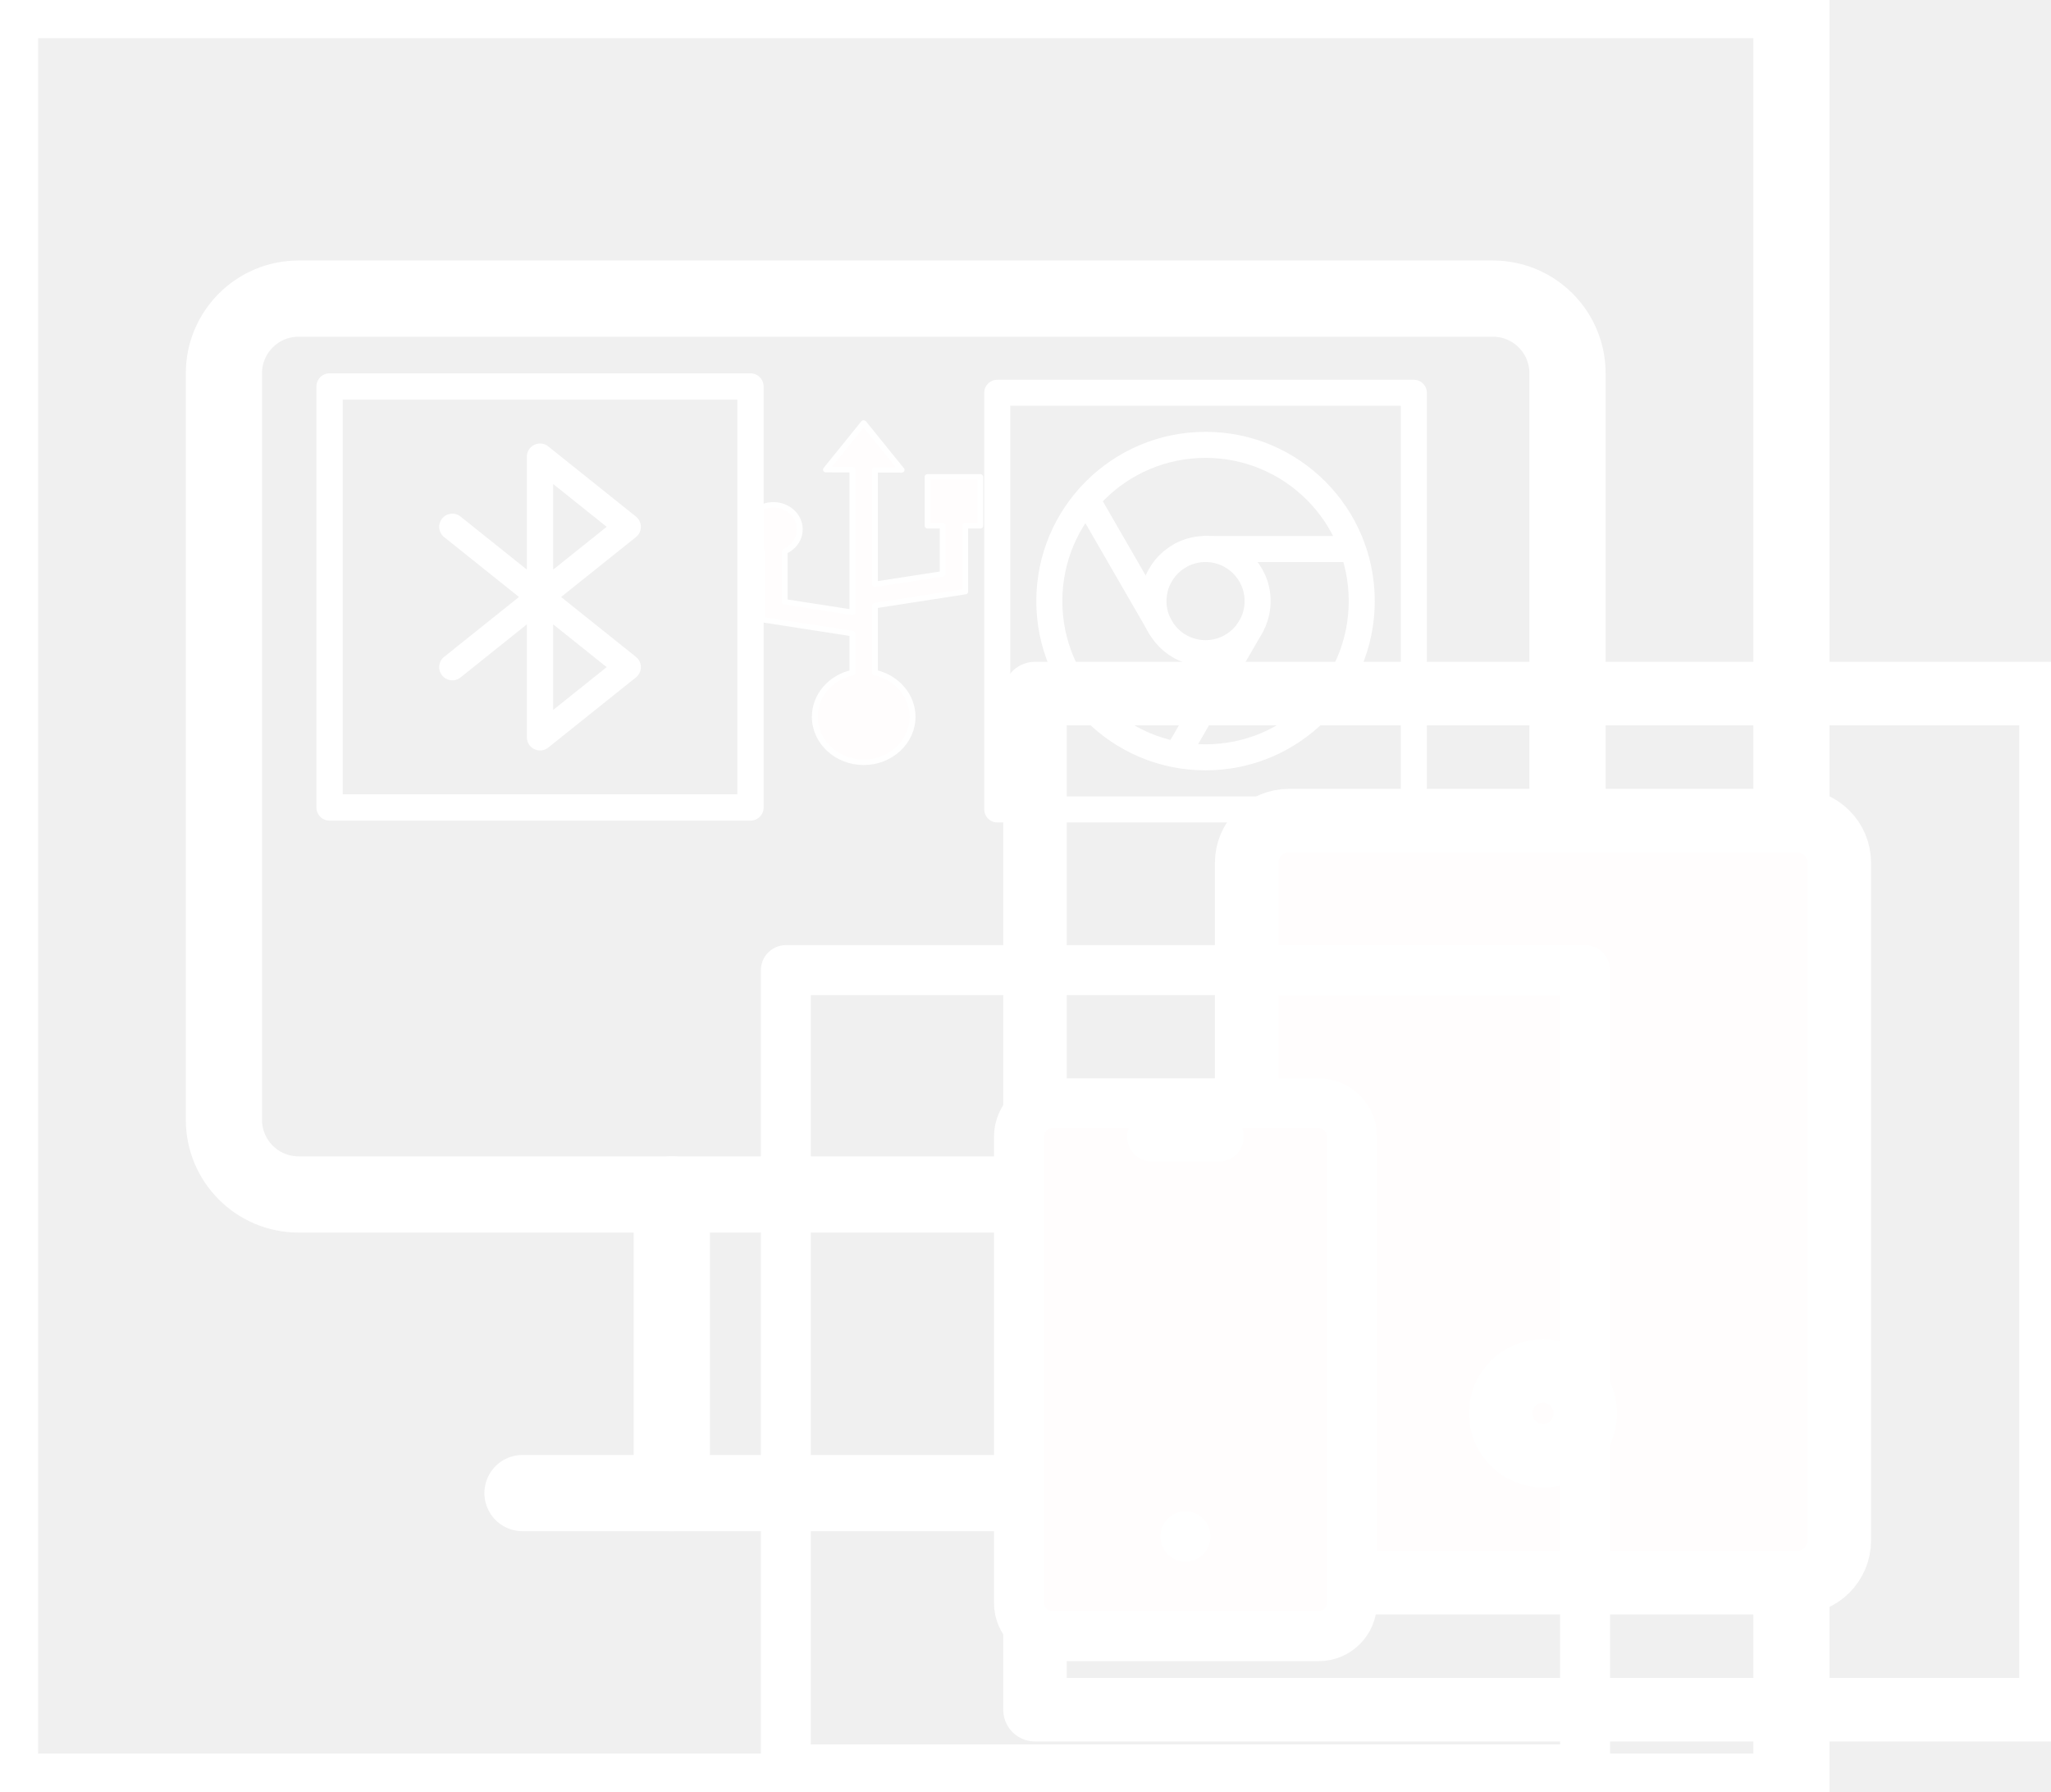
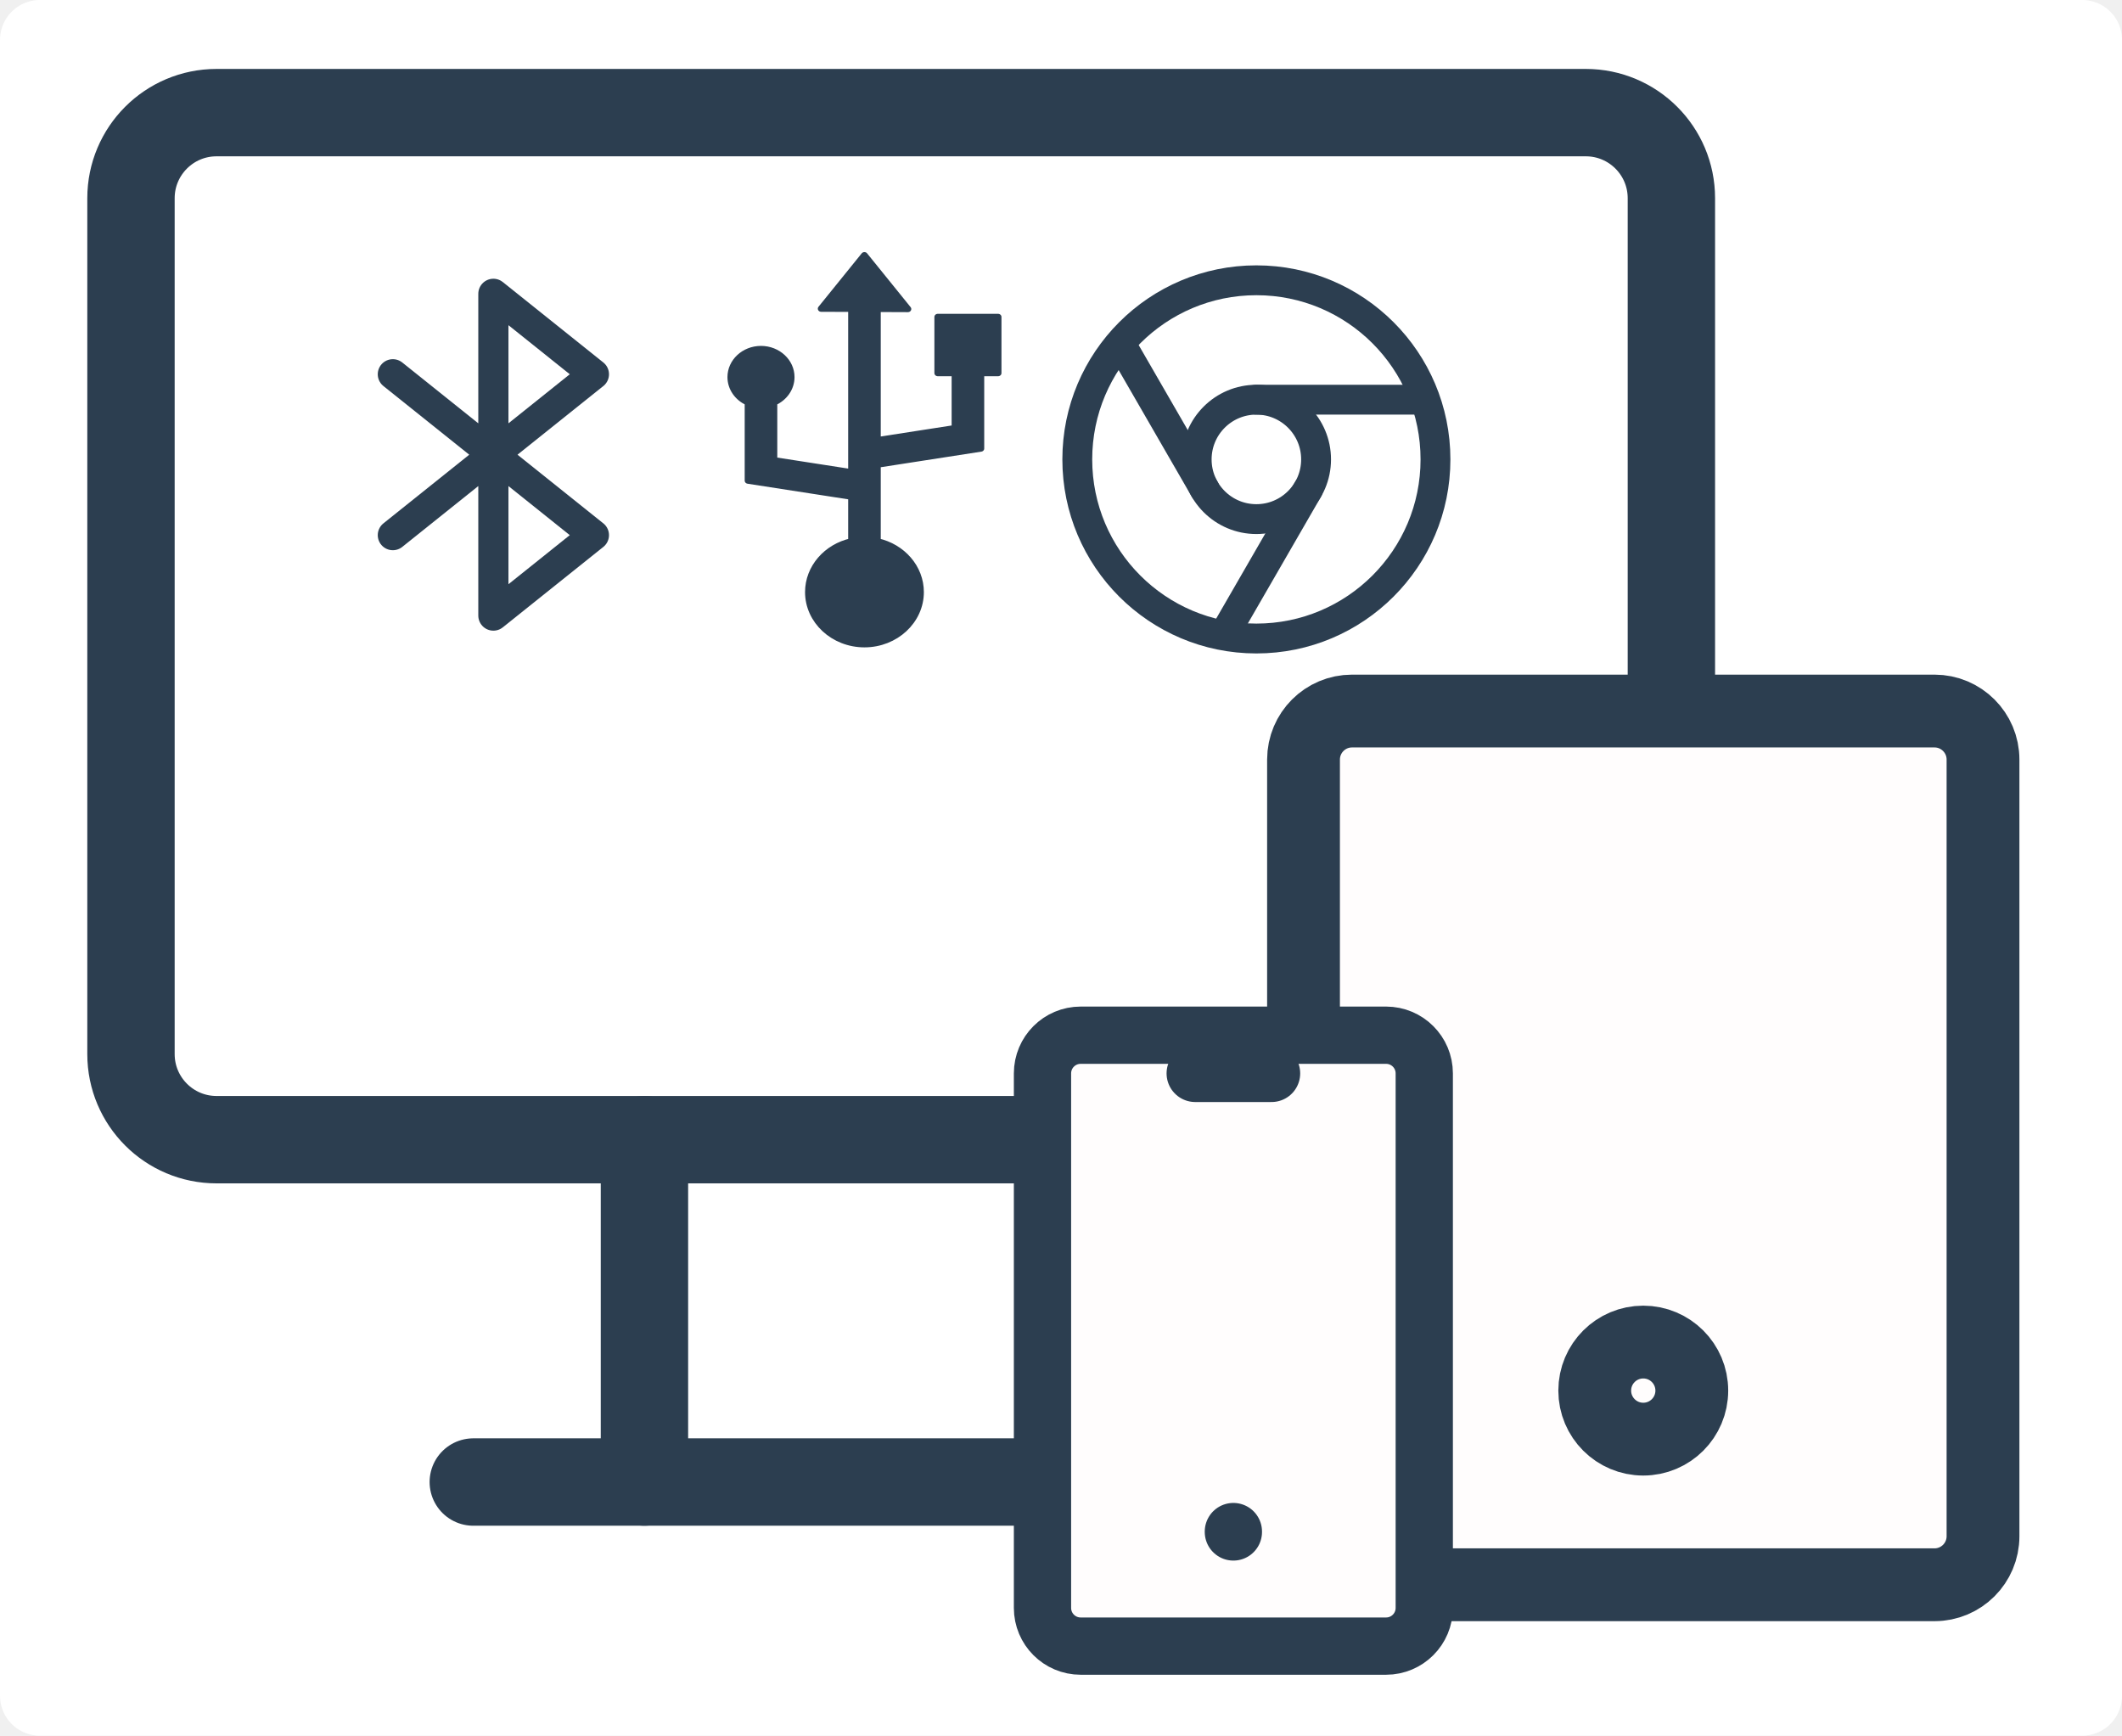
- <svg xmlns="http://www.w3.org/2000/svg" width="57.319mm" height="50.065mm" viewBox="0 0 57.319 50.065" version="1.1" id="svg5">
+ <svg xmlns="http://www.w3.org/2000/svg" width="51.726mm" height="42.304mm" viewBox="0 0 51.726 42.304" version="1.1" id="svg5">
  <defs id="defs2" />
-   <g id="layer1" transform="translate(-74.32528,-104.4428)">
-     <g style="fill:none;stroke:#ffffff;stroke-width:1.021;stroke-linecap:round;stroke-linejoin:round;stroke-miterlimit:4;stroke-dasharray:none;stroke-opacity:1" id="g865" transform="matrix(2.086051,0,0,2.086051,74.32528,104.4428)">
-       <path stroke="none" d="M 0,0 H 24 V 24 H 0 Z" fill="none" id="path844" style="stroke-width:1.021;stroke-miterlimit:4;stroke-dasharray:none;stroke:#ffffff;stroke-opacity:1" />
-       <rect x="3" y="4" width="18" height="12" rx="1" id="rect846" style="stroke-width:1.021;stroke-miterlimit:4;stroke-dasharray:none;stroke:#ffffff;stroke-opacity:1" />
-       <line x1="7" y1="20" x2="17" y2="20" id="line848" style="stroke-width:1.021;stroke-miterlimit:4;stroke-dasharray:none;stroke:#ffffff;stroke-opacity:1" />
-       <line x1="9" y1="16" x2="9" y2="20" id="line850" style="stroke-width:1.021;stroke-miterlimit:4;stroke-dasharray:none;stroke:#ffffff;stroke-opacity:1" />
-       <line x1="15" y1="16" x2="15" y2="20" id="line852" style="stroke-width:1.021;stroke-miterlimit:4;stroke-dasharray:none;stroke:#ffffff;stroke-opacity:1" />
+   <g id="layer1" transform="translate(-77.3906,-110.042)">
+     <rect style="font-variation-settings:normal;opacity:1;fill:#ffffff;fill-opacity:1;stroke:#ffffff;stroke-width:1.944;stroke-linecap:round;stroke-linejoin:round;stroke-miterlimit:4;stroke-dasharray:none;stroke-dashoffset:0;stroke-opacity:1;stop-color:#000000;stop-opacity:1" id="rect2689" width="49.782" height="40.36" x="78.363" y="111.014" />
+     <g style="fill:none;stroke:#2c3e50;stroke-width:1.021;stroke-linecap:round;stroke-linejoin:round;stroke-miterlimit:4;stroke-dasharray:none" id="g865" transform="matrix(2.086051,0,0,2.086051,74.32528,104.4428)">
+       <path stroke="none" d="M 0,0 H 24 V 24 H 0 Z" fill="none" id="path844" style="stroke-width:1.021;stroke-miterlimit:4;stroke-dasharray:none" />
+       <rect x="3" y="4" width="18" height="12" rx="1" id="rect846" style="stroke-width:1.021;stroke-miterlimit:4;stroke-dasharray:none" />
+       <line x1="7" y1="20" x2="17" y2="20" id="line848" style="stroke-width:1.021;stroke-miterlimit:4;stroke-dasharray:none" />
+       <line x1="9" y1="16" x2="9" y2="20" id="line850" style="stroke-width:1.021;stroke-miterlimit:4;stroke-dasharray:none" />
+       <line x1="15" y1="16" x2="15" y2="20" id="line852" style="stroke-width:1.021;stroke-miterlimit:4;stroke-dasharray:none" />
    </g>
-     <g id="g920" transform="matrix(0.02101852,0,0,0.019552,89.07381,117.1211)" style="font-variation-settings:normal;opacity:1;vector-effect:none;fill:#fffdfd;fill-opacity:1;stroke:#ffffff;stroke-width:41.124;stroke-linecap:butt;stroke-linejoin:miter;stroke-miterlimit:4;stroke-dasharray:none;stroke-dashoffset:0;stroke-opacity:1;-inkscape-stroke:none;stop-color:#000000;stop-opacity:1">
-       <path d="m 601.698,33.027 h -70 V 103.027 h 20 v 68.626 l -90,15 V 23.005 l 35.407,0.153 -50.473,-67.079 -50.146,66.644 35.211,0.152 V 226.654 l -90,-15 v -72.01 c 11.814,-5.628 20,-17.682 20,-31.616 0,-19.299 -15.701,-35 -35,-35 -19.299,0 -35,15.701 -35,35 0,13.934 8.186,25.989 20,31.616 v 97.424 l 120,20 v 55.726 c -28.631,6.792 -50,32.556 -50,63.234 0,35.841 29.159,65 65,65 35.841,0 65,-29.159 65,-65 0,-30.678 -21.37,-56.442 -50,-63.234 v -95.726 l 120,-20 v -94.041 h 20 V 33.027 Z" id="path867" style="font-variation-settings:normal;fill:#fffdfd;fill-opacity:1;stroke:#ffffff;stroke-width:7.793;stroke-linecap:round;stroke-linejoin:round;stroke-miterlimit:4;stroke-dasharray:none;stroke-dashoffset:0;stroke-opacity:1;stop-color:#000000;stop-opacity:1" />
-       <g id="g869" style="font-variation-settings:normal;vector-effect:none;fill:#fffdfd;fill-opacity:1;stroke:#ffffff;stroke-width:41.124;stroke-linecap:butt;stroke-linejoin:miter;stroke-miterlimit:4;stroke-dasharray:none;stroke-dashoffset:0;stroke-opacity:1;-inkscape-stroke:none;stop-color:#000000;stop-opacity:1">
+     <g id="g920" transform="matrix(0.02101852,0,0,0.019552,89.07381,117.1211)" style="font-variation-settings:normal;opacity:1;vector-effect:none;fill:none;fill-opacity:1;stroke:#2c3e50;stroke-width:41.124;stroke-linecap:butt;stroke-linejoin:miter;stroke-miterlimit:4;stroke-dasharray:none;stroke-dashoffset:0;stroke-opacity:1;-inkscape-stroke:none;stop-color:#000000;stop-opacity:1">
+       <path d="m 601.698,33.027 h -70 V 103.027 h 20 v 68.626 l -90,15 V 23.005 l 35.407,0.153 -50.473,-67.079 -50.146,66.644 35.211,0.152 V 226.654 l -90,-15 v -72.01 c 11.814,-5.628 20,-17.682 20,-31.616 0,-19.299 -15.701,-35 -35,-35 -19.299,0 -35,15.701 -35,35 0,13.934 8.186,25.989 20,31.616 v 97.424 l 120,20 v 55.726 c -28.631,6.792 -50,32.556 -50,63.234 0,35.841 29.159,65 65,65 35.841,0 65,-29.159 65,-65 0,-30.678 -21.37,-56.442 -50,-63.234 v -95.726 l 120,-20 v -94.041 h 20 V 33.027 Z" id="path867" style="font-variation-settings:normal;fill:#2c3e50;fill-opacity:1;stroke:#2c3e50;stroke-width:7.793;stroke-linecap:round;stroke-linejoin:round;stroke-miterlimit:4;stroke-dasharray:none;stroke-dashoffset:0;stroke-opacity:1;stop-color:#000000;stop-opacity:1" />
+       <g id="g869" style="font-variation-settings:normal;vector-effect:none;fill:none;fill-opacity:1;stroke:#2c3e50;stroke-width:41.124;stroke-linecap:butt;stroke-linejoin:miter;stroke-miterlimit:4;stroke-dasharray:none;stroke-dashoffset:0;stroke-opacity:1;-inkscape-stroke:none;stop-color:#000000;stop-opacity:1">
</g>
-       <g id="g871" style="font-variation-settings:normal;vector-effect:none;fill:#fffdfd;fill-opacity:1;stroke:#ffffff;stroke-width:41.124;stroke-linecap:butt;stroke-linejoin:miter;stroke-miterlimit:4;stroke-dasharray:none;stroke-dashoffset:0;stroke-opacity:1;-inkscape-stroke:none;stop-color:#000000;stop-opacity:1">
+       <g id="g871" style="font-variation-settings:normal;vector-effect:none;fill:none;fill-opacity:1;stroke:#2c3e50;stroke-width:41.124;stroke-linecap:butt;stroke-linejoin:miter;stroke-miterlimit:4;stroke-dasharray:none;stroke-dashoffset:0;stroke-opacity:1;-inkscape-stroke:none;stop-color:#000000;stop-opacity:1">
</g>
-       <g id="g873" style="font-variation-settings:normal;vector-effect:none;fill:#fffdfd;fill-opacity:1;stroke:#ffffff;stroke-width:41.124;stroke-linecap:butt;stroke-linejoin:miter;stroke-miterlimit:4;stroke-dasharray:none;stroke-dashoffset:0;stroke-opacity:1;-inkscape-stroke:none;stop-color:#000000;stop-opacity:1">
+       <g id="g873" style="font-variation-settings:normal;vector-effect:none;fill:none;fill-opacity:1;stroke:#2c3e50;stroke-width:41.124;stroke-linecap:butt;stroke-linejoin:miter;stroke-miterlimit:4;stroke-dasharray:none;stroke-dashoffset:0;stroke-opacity:1;-inkscape-stroke:none;stop-color:#000000;stop-opacity:1">
</g>
-       <g id="g875" style="font-variation-settings:normal;vector-effect:none;fill:#fffdfd;fill-opacity:1;stroke:#ffffff;stroke-width:41.124;stroke-linecap:butt;stroke-linejoin:miter;stroke-miterlimit:4;stroke-dasharray:none;stroke-dashoffset:0;stroke-opacity:1;-inkscape-stroke:none;stop-color:#000000;stop-opacity:1">
+       <g id="g875" style="font-variation-settings:normal;vector-effect:none;fill:none;fill-opacity:1;stroke:#2c3e50;stroke-width:41.124;stroke-linecap:butt;stroke-linejoin:miter;stroke-miterlimit:4;stroke-dasharray:none;stroke-dashoffset:0;stroke-opacity:1;-inkscape-stroke:none;stop-color:#000000;stop-opacity:1">
</g>
-       <g id="g877" style="font-variation-settings:normal;vector-effect:none;fill:#fffdfd;fill-opacity:1;stroke:#ffffff;stroke-width:41.124;stroke-linecap:butt;stroke-linejoin:miter;stroke-miterlimit:4;stroke-dasharray:none;stroke-dashoffset:0;stroke-opacity:1;-inkscape-stroke:none;stop-color:#000000;stop-opacity:1">
+       <g id="g877" style="font-variation-settings:normal;vector-effect:none;fill:none;fill-opacity:1;stroke:#2c3e50;stroke-width:41.124;stroke-linecap:butt;stroke-linejoin:miter;stroke-miterlimit:4;stroke-dasharray:none;stroke-dashoffset:0;stroke-opacity:1;-inkscape-stroke:none;stop-color:#000000;stop-opacity:1">
</g>
-       <g id="g879" style="font-variation-settings:normal;vector-effect:none;fill:#fffdfd;fill-opacity:1;stroke:#ffffff;stroke-width:41.124;stroke-linecap:butt;stroke-linejoin:miter;stroke-miterlimit:4;stroke-dasharray:none;stroke-dashoffset:0;stroke-opacity:1;-inkscape-stroke:none;stop-color:#000000;stop-opacity:1">
+       <g id="g879" style="font-variation-settings:normal;vector-effect:none;fill:none;fill-opacity:1;stroke:#2c3e50;stroke-width:41.124;stroke-linecap:butt;stroke-linejoin:miter;stroke-miterlimit:4;stroke-dasharray:none;stroke-dashoffset:0;stroke-opacity:1;-inkscape-stroke:none;stop-color:#000000;stop-opacity:1">
</g>
-       <g id="g881" style="font-variation-settings:normal;vector-effect:none;fill:#fffdfd;fill-opacity:1;stroke:#ffffff;stroke-width:41.124;stroke-linecap:butt;stroke-linejoin:miter;stroke-miterlimit:4;stroke-dasharray:none;stroke-dashoffset:0;stroke-opacity:1;-inkscape-stroke:none;stop-color:#000000;stop-opacity:1">
+       <g id="g881" style="font-variation-settings:normal;vector-effect:none;fill:none;fill-opacity:1;stroke:#2c3e50;stroke-width:41.124;stroke-linecap:butt;stroke-linejoin:miter;stroke-miterlimit:4;stroke-dasharray:none;stroke-dashoffset:0;stroke-opacity:1;-inkscape-stroke:none;stop-color:#000000;stop-opacity:1">
</g>
-       <g id="g883" style="font-variation-settings:normal;vector-effect:none;fill:#fffdfd;fill-opacity:1;stroke:#ffffff;stroke-width:41.124;stroke-linecap:butt;stroke-linejoin:miter;stroke-miterlimit:4;stroke-dasharray:none;stroke-dashoffset:0;stroke-opacity:1;-inkscape-stroke:none;stop-color:#000000;stop-opacity:1">
+       <g id="g883" style="font-variation-settings:normal;vector-effect:none;fill:none;fill-opacity:1;stroke:#2c3e50;stroke-width:41.124;stroke-linecap:butt;stroke-linejoin:miter;stroke-miterlimit:4;stroke-dasharray:none;stroke-dashoffset:0;stroke-opacity:1;-inkscape-stroke:none;stop-color:#000000;stop-opacity:1">
</g>
-       <g id="g885" style="font-variation-settings:normal;vector-effect:none;fill:#fffdfd;fill-opacity:1;stroke:#ffffff;stroke-width:41.124;stroke-linecap:butt;stroke-linejoin:miter;stroke-miterlimit:4;stroke-dasharray:none;stroke-dashoffset:0;stroke-opacity:1;-inkscape-stroke:none;stop-color:#000000;stop-opacity:1">
+       <g id="g885" style="font-variation-settings:normal;vector-effect:none;fill:none;fill-opacity:1;stroke:#2c3e50;stroke-width:41.124;stroke-linecap:butt;stroke-linejoin:miter;stroke-miterlimit:4;stroke-dasharray:none;stroke-dashoffset:0;stroke-opacity:1;-inkscape-stroke:none;stop-color:#000000;stop-opacity:1">
</g>
-       <g id="g887" style="font-variation-settings:normal;vector-effect:none;fill:#fffdfd;fill-opacity:1;stroke:#ffffff;stroke-width:41.124;stroke-linecap:butt;stroke-linejoin:miter;stroke-miterlimit:4;stroke-dasharray:none;stroke-dashoffset:0;stroke-opacity:1;-inkscape-stroke:none;stop-color:#000000;stop-opacity:1">
+       <g id="g887" style="font-variation-settings:normal;vector-effect:none;fill:none;fill-opacity:1;stroke:#2c3e50;stroke-width:41.124;stroke-linecap:butt;stroke-linejoin:miter;stroke-miterlimit:4;stroke-dasharray:none;stroke-dashoffset:0;stroke-opacity:1;-inkscape-stroke:none;stop-color:#000000;stop-opacity:1">
</g>
-       <g id="g889" style="font-variation-settings:normal;vector-effect:none;fill:#fffdfd;fill-opacity:1;stroke:#ffffff;stroke-width:41.124;stroke-linecap:butt;stroke-linejoin:miter;stroke-miterlimit:4;stroke-dasharray:none;stroke-dashoffset:0;stroke-opacity:1;-inkscape-stroke:none;stop-color:#000000;stop-opacity:1">
+       <g id="g889" style="font-variation-settings:normal;vector-effect:none;fill:none;fill-opacity:1;stroke:#2c3e50;stroke-width:41.124;stroke-linecap:butt;stroke-linejoin:miter;stroke-miterlimit:4;stroke-dasharray:none;stroke-dashoffset:0;stroke-opacity:1;-inkscape-stroke:none;stop-color:#000000;stop-opacity:1">
</g>
-       <g id="g891" style="font-variation-settings:normal;vector-effect:none;fill:#fffdfd;fill-opacity:1;stroke:#ffffff;stroke-width:41.124;stroke-linecap:butt;stroke-linejoin:miter;stroke-miterlimit:4;stroke-dasharray:none;stroke-dashoffset:0;stroke-opacity:1;-inkscape-stroke:none;stop-color:#000000;stop-opacity:1">
+       <g id="g891" style="font-variation-settings:normal;vector-effect:none;fill:none;fill-opacity:1;stroke:#2c3e50;stroke-width:41.124;stroke-linecap:butt;stroke-linejoin:miter;stroke-miterlimit:4;stroke-dasharray:none;stroke-dashoffset:0;stroke-opacity:1;-inkscape-stroke:none;stop-color:#000000;stop-opacity:1">
</g>
-       <g id="g893" style="font-variation-settings:normal;vector-effect:none;fill:#fffdfd;fill-opacity:1;stroke:#ffffff;stroke-width:41.124;stroke-linecap:butt;stroke-linejoin:miter;stroke-miterlimit:4;stroke-dasharray:none;stroke-dashoffset:0;stroke-opacity:1;-inkscape-stroke:none;stop-color:#000000;stop-opacity:1">
+       <g id="g893" style="font-variation-settings:normal;vector-effect:none;fill:none;fill-opacity:1;stroke:#2c3e50;stroke-width:41.124;stroke-linecap:butt;stroke-linejoin:miter;stroke-miterlimit:4;stroke-dasharray:none;stroke-dashoffset:0;stroke-opacity:1;-inkscape-stroke:none;stop-color:#000000;stop-opacity:1">
</g>
-       <g id="g895" style="font-variation-settings:normal;vector-effect:none;fill:#fffdfd;fill-opacity:1;stroke:#ffffff;stroke-width:41.124;stroke-linecap:butt;stroke-linejoin:miter;stroke-miterlimit:4;stroke-dasharray:none;stroke-dashoffset:0;stroke-opacity:1;-inkscape-stroke:none;stop-color:#000000;stop-opacity:1">
+       <g id="g895" style="font-variation-settings:normal;vector-effect:none;fill:none;fill-opacity:1;stroke:#2c3e50;stroke-width:41.124;stroke-linecap:butt;stroke-linejoin:miter;stroke-miterlimit:4;stroke-dasharray:none;stroke-dashoffset:0;stroke-opacity:1;-inkscape-stroke:none;stop-color:#000000;stop-opacity:1">
</g>
-       <g id="g897" style="font-variation-settings:normal;vector-effect:none;fill:#fffdfd;fill-opacity:1;stroke:#ffffff;stroke-width:41.124;stroke-linecap:butt;stroke-linejoin:miter;stroke-miterlimit:4;stroke-dasharray:none;stroke-dashoffset:0;stroke-opacity:1;-inkscape-stroke:none;stop-color:#000000;stop-opacity:1">
+       <g id="g897" style="font-variation-settings:normal;vector-effect:none;fill:none;fill-opacity:1;stroke:#2c3e50;stroke-width:41.124;stroke-linecap:butt;stroke-linejoin:miter;stroke-miterlimit:4;stroke-dasharray:none;stroke-dashoffset:0;stroke-opacity:1;-inkscape-stroke:none;stop-color:#000000;stop-opacity:1">
</g>
    </g>
-     <g style="fill:none;stroke:#ffffff;stroke-width:1.5;stroke-linecap:round;stroke-linejoin:round;stroke-opacity:1" id="g951" transform="matrix(0.4901477,0,0,0.4901477,83.53542,115.2427)">
-       <path stroke="none" d="M 0,0 H 24 V 24 H 0 Z" fill="none" id="path939" style="stroke:#ffffff;stroke-opacity:1" />
-       <polyline points="7 8 17 16 12 20 12 4 17 8 7 16" id="polyline941" style="stroke:#ffffff;stroke-opacity:1" />
+     <g style="fill:none;stroke:#2c3e50;stroke-width:1.5;stroke-linecap:round;stroke-linejoin:round" id="g951" transform="matrix(0.4901477,0,0,0.4901477,83.53542,115.2427)">
+       <path stroke="none" d="M 0,0 H 24 V 24 H 0 Z" fill="none" id="path939" />
+       <polyline points="7 8 17 16 12 20 12 4 17 8 7 16" id="polyline941" />
    </g>
-     <g style="fill:none;stroke:#ffffff;stroke-width:1.5;stroke-linecap:round;stroke-linejoin:round;stroke-opacity:1" id="g937" transform="matrix(1.183088,0,0,1.183088,103.2499,123.8229)">
-       <path stroke="none" d="M 0,0 H 24 V 24 H 0 Z" fill="none" id="path922" style="stroke:#ffffff;stroke-opacity:1" />
-       <rect x="5" y="3" width="14" height="18" rx="1" id="rect924" style="fill:#fffdfd;fill-opacity:1;stroke:#ffffff;stroke-opacity:1" />
-       <circle cx="12" cy="17" r="1" id="circle926" style="stroke:#ffffff;stroke-opacity:1" />
+     <g style="fill:none;stroke:#2c3e50;stroke-width:1.5;stroke-linecap:round;stroke-linejoin:round" id="g937" transform="matrix(1.183088,0,0,1.183088,103.2499,123.8229)">
+       <path stroke="none" d="M 0,0 H 24 V 24 H 0 Z" fill="none" id="path922" />
+       <rect x="5" y="3" width="14" height="18" rx="1" id="rect924" style="fill:#fffdfd;fill-opacity:1" />
+       <circle cx="12" cy="17" r="1" id="circle926" />
    </g>
-     <g style="fill:none;stroke:#ffffff;stroke-width:1.5;stroke-linecap:round;stroke-linejoin:round;stroke-opacity:1" id="g842" transform="matrix(0.9306132,0,0,0.9306132,96.28817,131.5508)">
-       <path stroke="none" d="M 0,0 H 24 V 24 H 0 Z" fill="none" id="path824" style="stroke:#ffffff;stroke-opacity:1" />
-       <rect x="7" y="4" width="10" height="16" rx="1" id="rect826" style="fill:#fffdfd;fill-opacity:1;stroke:#ffffff;stroke-opacity:1" />
-       <line x1="11" y1="5" x2="13" y2="5" id="line828" style="stroke:#ffffff;stroke-opacity:1" />
-       <line x1="12" y1="17" x2="12" y2="17.01" id="line830" style="stroke:#ffffff;stroke-opacity:1" />
+     <g style="fill:none;stroke:#2c3e50;stroke-width:1.5;stroke-linecap:round;stroke-linejoin:round" id="g842" transform="matrix(0.9306132,0,0,0.9306132,96.28817,131.5508)">
+       <path stroke="none" d="M 0,0 H 24 V 24 H 0 Z" fill="none" id="path824" />
+       <rect x="7" y="4" width="10" height="16" rx="1" id="rect826" style="fill:#fffdfd;fill-opacity:1" />
+       <line x1="11" y1="5" x2="13" y2="5" id="line828" />
+       <line x1="12" y1="17" x2="12" y2="17.01" id="line830" />
    </g>
-     <g style="fill:none;stroke:#ffffff;stroke-width:1.5;stroke-linecap:round;stroke-linejoin:round;stroke-opacity:1" id="g1978" transform="matrix(0.4850694,0,0,0.4850694,102.1954,115.4182)">
-       <path stroke="none" d="M 0,0 H 24 V 24 H 0 Z" fill="none" id="path1954" style="stroke:#ffffff;stroke-opacity:1" />
-       <circle cx="12" cy="12" r="9" id="circle1956" style="stroke:#ffffff;stroke-opacity:1" />
-       <circle cx="12" cy="12" r="3" id="circle1958" style="stroke:#ffffff;stroke-opacity:1" />
-       <line x1="12" y1="9" x2="20.4" y2="9" id="line1960" style="stroke:#ffffff;stroke-opacity:1" />
-       <line x1="12" y1="9" x2="20.4" y2="9" transform="rotate(120,12,12)" id="line1962" style="stroke:#ffffff;stroke-opacity:1" />
-       <line x1="12" y1="9" x2="20.4" y2="9" transform="rotate(-120,12,12)" id="line1964" style="stroke:#ffffff;stroke-opacity:1" />
+     <g style="fill:none;stroke:#2c3e50;stroke-width:1.5;stroke-linecap:round;stroke-linejoin:round" id="g1978" transform="matrix(0.4850694,0,0,0.4850694,102.1954,115.4182)">
+       <path stroke="none" d="M 0,0 H 24 V 24 H 0 Z" fill="none" id="path1954" />
+       <circle cx="12" cy="12" r="9" id="circle1956" />
+       <circle cx="12" cy="12" r="3" id="circle1958" />
+       <line x1="12" y1="9" x2="20.4" y2="9" id="line1960" />
+       <line x1="12" y1="9" x2="20.4" y2="9" transform="rotate(120,12,12)" id="line1962" />
+       <line x1="12" y1="9" x2="20.4" y2="9" transform="rotate(-120,12,12)" id="line1964" />
    </g>
  </g>
</svg>
